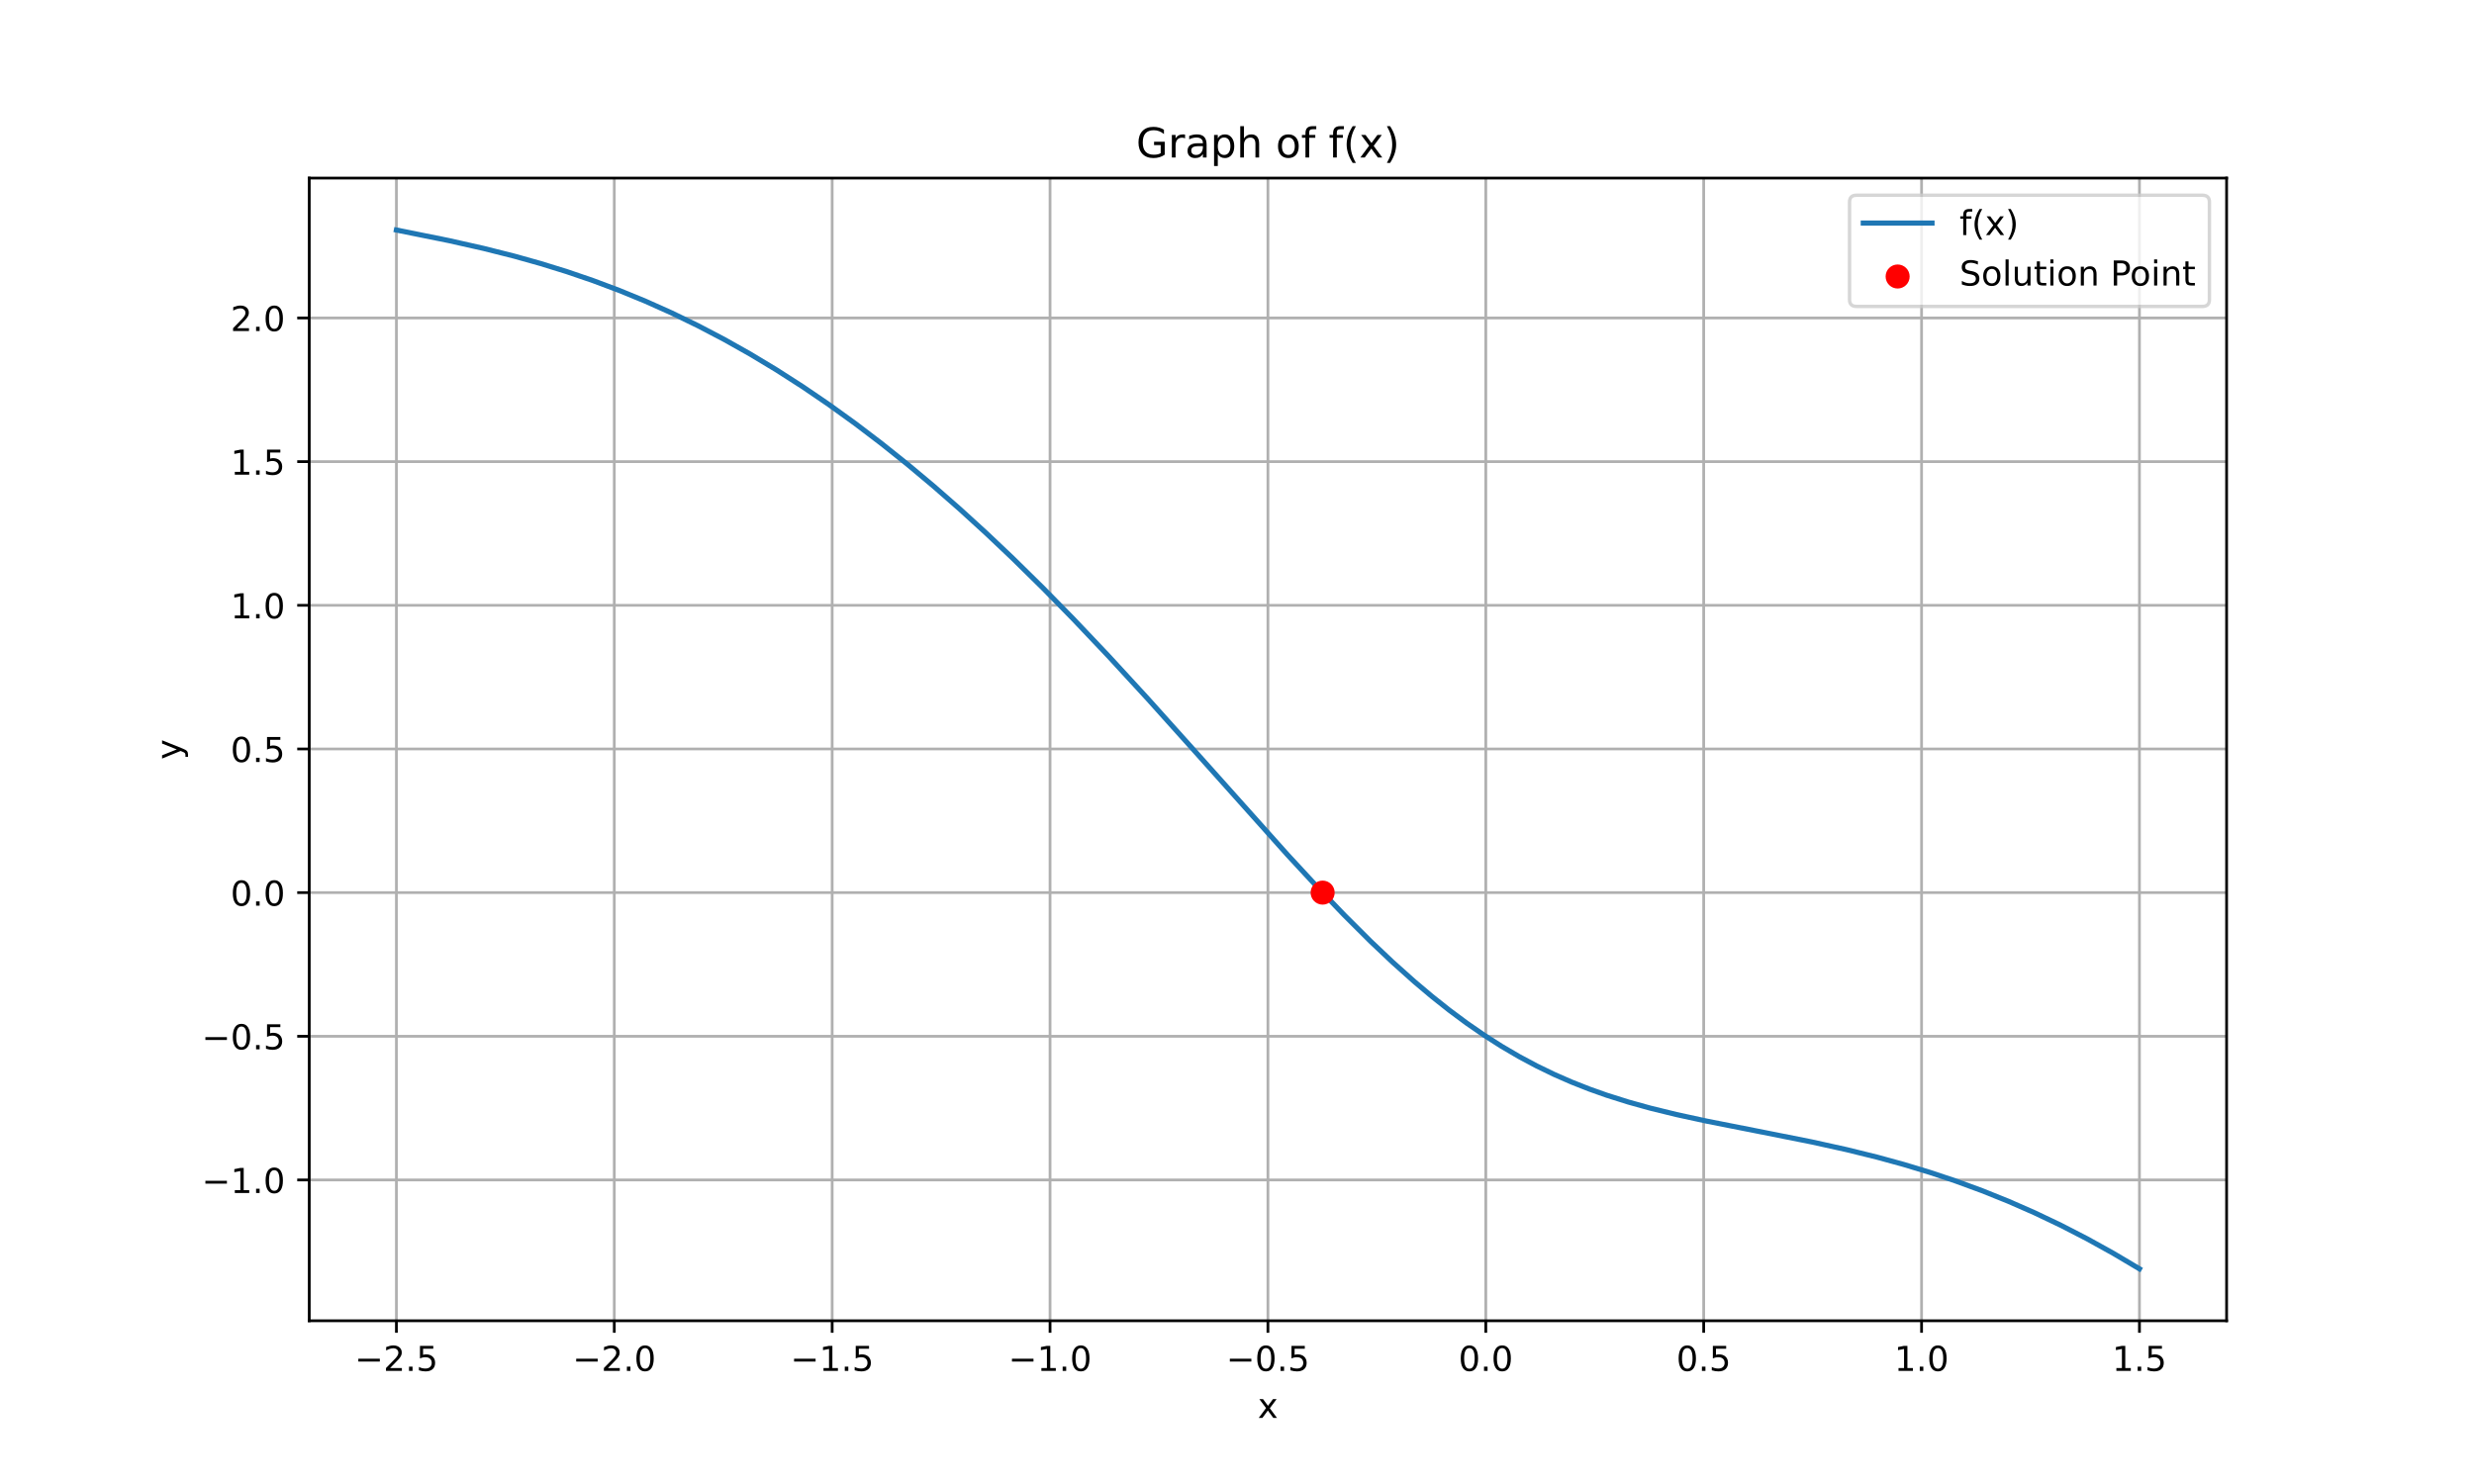
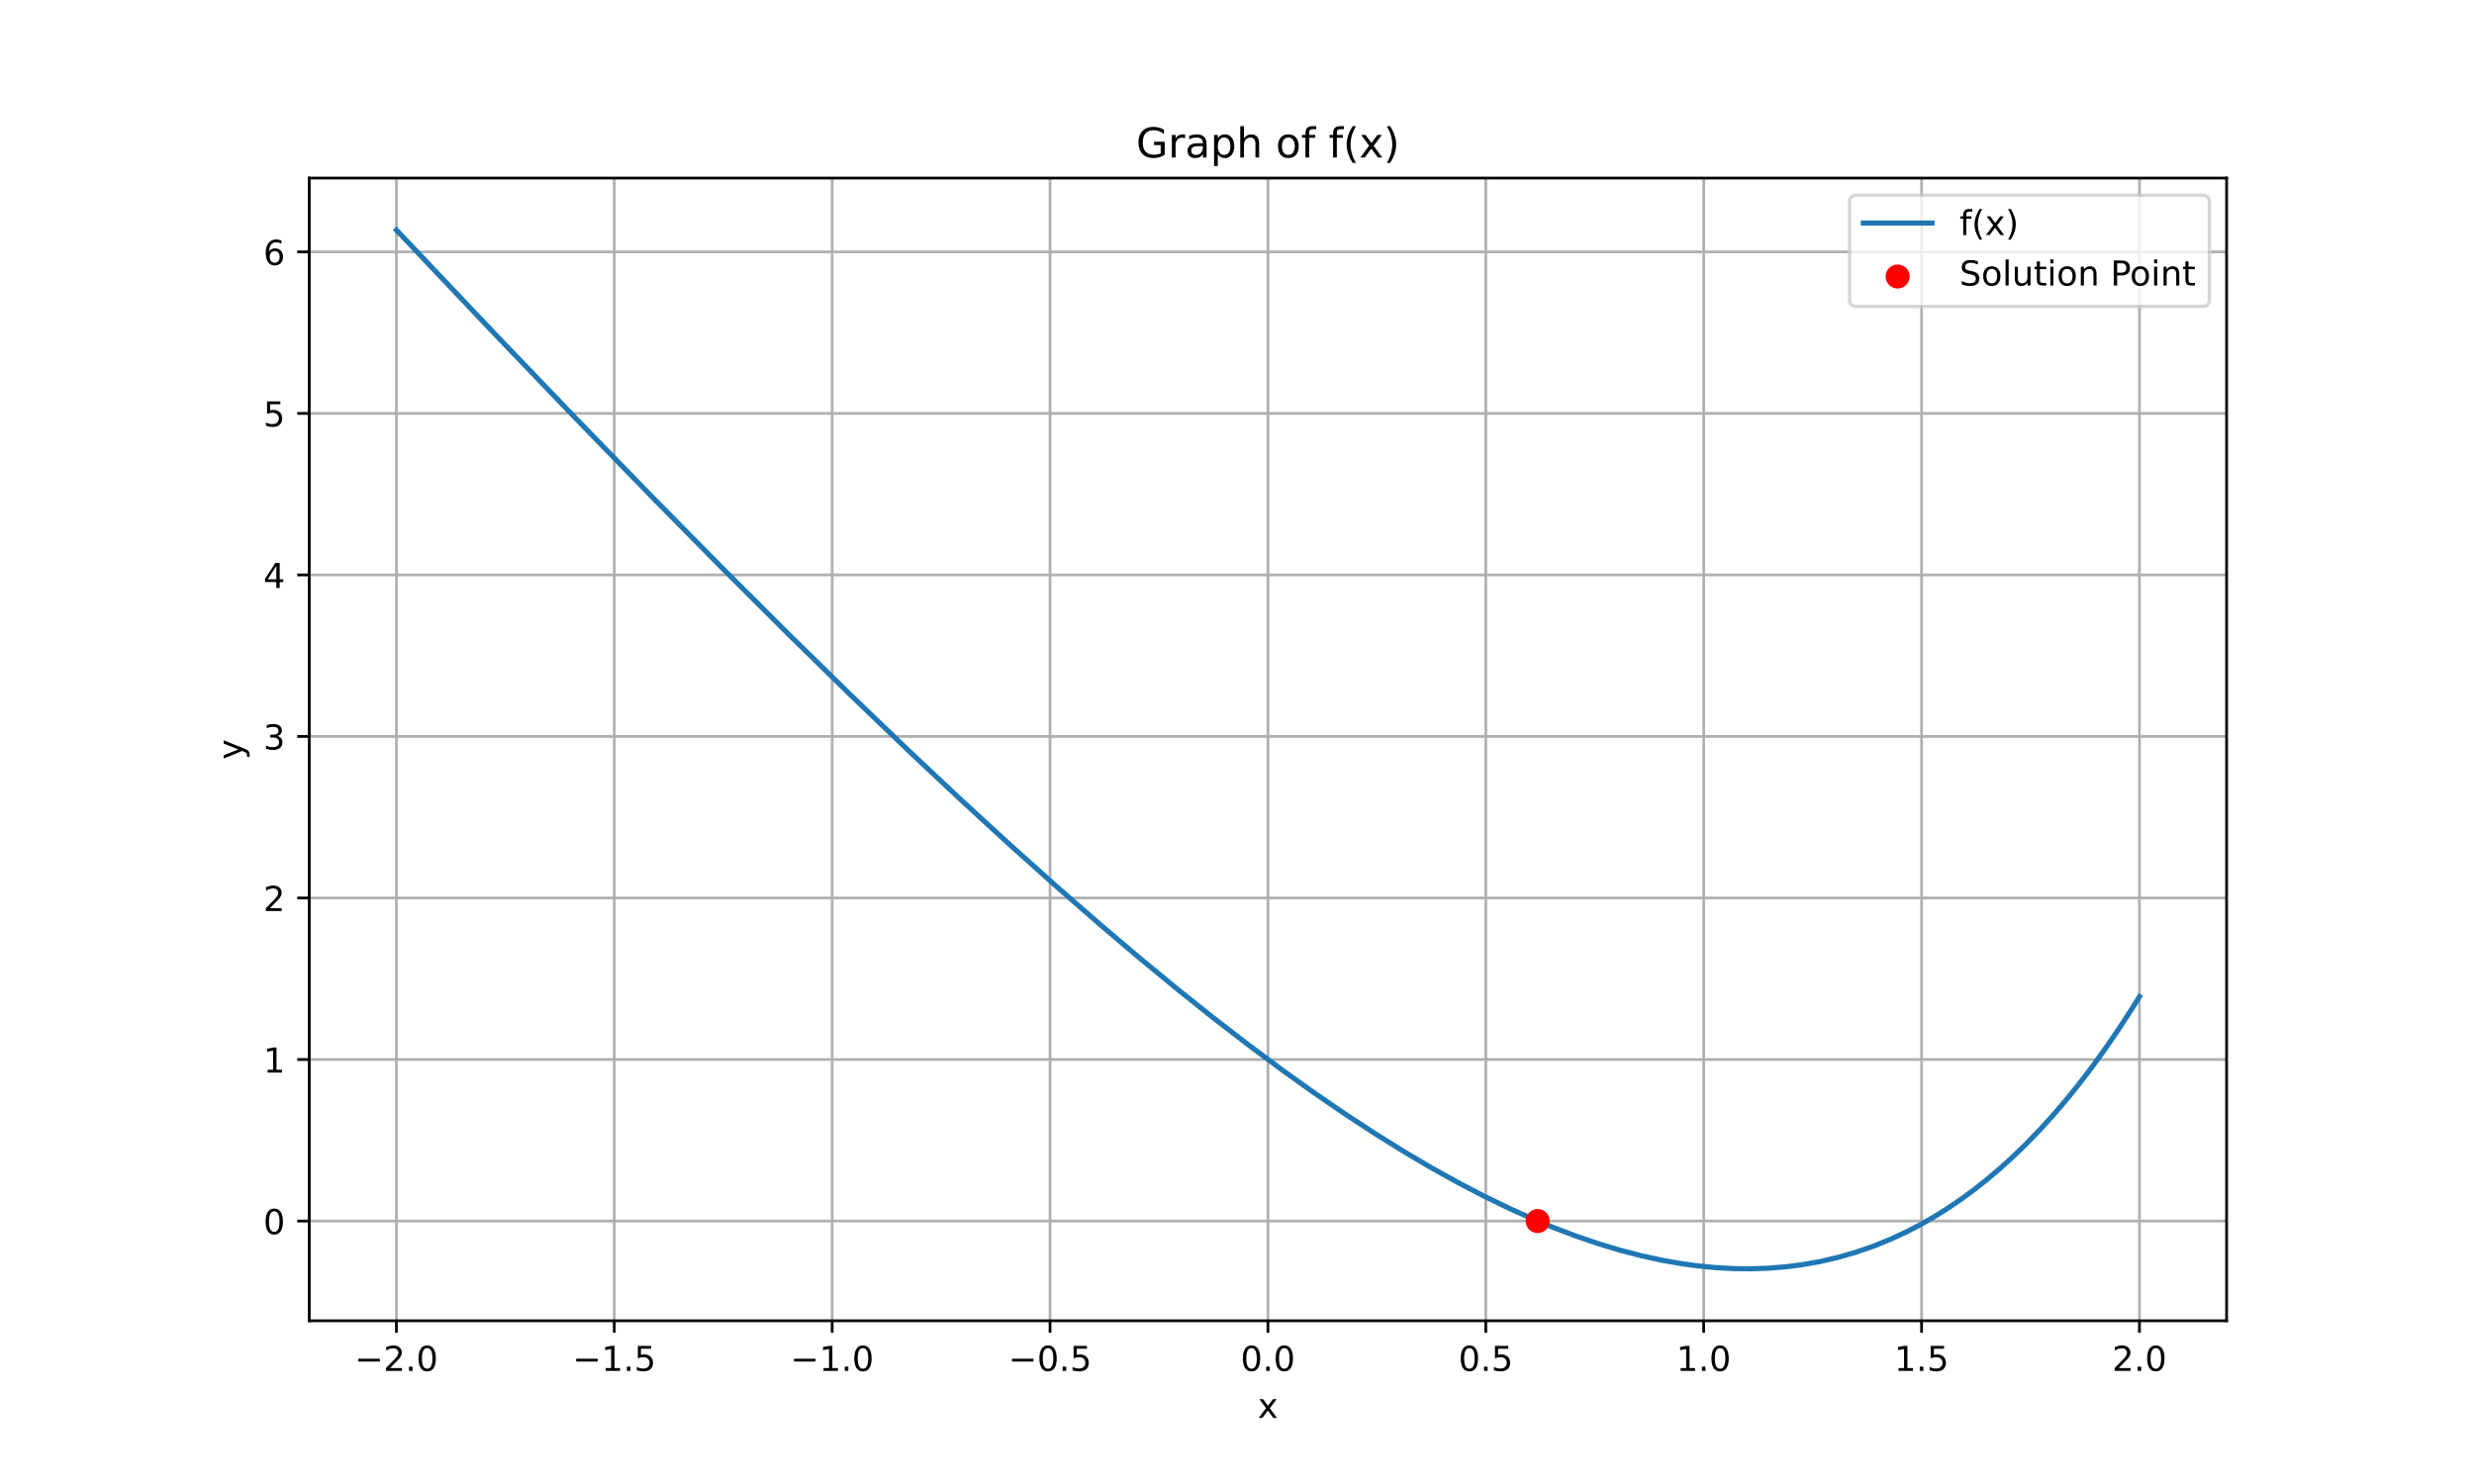
<svg xmlns="http://www.w3.org/2000/svg" xmlns:xlink="http://www.w3.org/1999/xlink" width="720pt" height="432pt" viewBox="0 0 720 432" version="1.1">
  <defs>
    <style type="text/css">*{stroke-linejoin: round; stroke-linecap: butt}</style>
  </defs>
  <g id="figure_1">
    <g id="patch_1">
      <path d="M 0 432  L 720 432  L 720 0  L 0 0  z " style="fill: #ffffff" />
    </g>
    <g id="axes_1">
      <g id="patch_2">
        <path d="M 90 384.48  L 648 384.48  L 648 51.84  L 90 51.84  z " style="fill: #ffffff" />
      </g>
      <g id="matplotlib.axis_1">
        <g id="xtick_1">
          <g id="line2d_1">
-             <path d="M 115.364 384.48  L 115.364 51.84  " clip-path="url(#pcb93ef20a5)" style="fill: none; stroke: #b0b0b0; stroke-width: 0.8; stroke-linecap: square" />
+             <path d="M 115.364 384.48  L 115.364 51.84  " clip-path="url(#p40686bc4e6)" style="fill: none; stroke: #b0b0b0; stroke-width: 0.8; stroke-linecap: square" />
          </g>
          <g id="line2d_2">
            <defs>
-               <path id="me2c9e03c02" d="M 0 0  L 0 3.5  " style="stroke: #000000; stroke-width: 0.8" />
+               <path id="mb50efb27a1" d="M 0 0  L 0 3.5  " style="stroke: #000000; stroke-width: 0.8" />
            </defs>
            <g>
-               <use xlink:href="#me2c9e03c02" x="115.364" y="384.48" style="stroke: #000000; stroke-width: 0.8" />
+               <use xlink:href="#mb50efb27a1" x="115.364" y="384.48" style="stroke: #000000; stroke-width: 0.8" />
            </g>
          </g>
          <g id="text_1">
            <g transform="translate(103.2222 399.0784) scale(0.1 -0.1)">
              <defs>
                <path id="DejaVuSans-2212" d="M 678 2272  L 4684 2272  L 4684 1741  L 678 1741  L 678 2272  z " transform="scale(0.015625)" />
                <path id="DejaVuSans-32" d="M 1228 531  L 3431 531  L 3431 0  L 469 0  L 469 531  Q 828 903 1448 1529  Q 2069 2156 2228 2338  Q 2531 2678 2651 2914  Q 2772 3150 2772 3378  Q 2772 3750 2511 3984  Q 2250 4219 1831 4219  Q 1534 4219 1204 4116  Q 875 4013 500 3803  L 500 4441  Q 881 4594 1212 4672  Q 1544 4750 1819 4750  Q 2544 4750 2975 4387  Q 3406 4025 3406 3419  Q 3406 3131 3298 2873  Q 3191 2616 2906 2266  Q 2828 2175 2409 1742  Q 1991 1309 1228 531  z " transform="scale(0.015625)" />
                <path id="DejaVuSans-2e" d="M 684 794  L 1344 794  L 1344 0  L 684 0  L 684 794  z " transform="scale(0.015625)" />
-                 <path id="DejaVuSans-35" d="M 691 4666  L 3169 4666  L 3169 4134  L 1269 4134  L 1269 2991  Q 1406 3038 1543 3061  Q 1681 3084 1819 3084  Q 2600 3084 3056 2656  Q 3513 2228 3513 1497  Q 3513 744 3044 326  Q 2575 -91 1722 -91  Q 1428 -91 1123 -41  Q 819 9 494 109  L 494 744  Q 775 591 1075 516  Q 1375 441 1709 441  Q 2250 441 2565 725  Q 2881 1009 2881 1497  Q 2881 1984 2565 2268  Q 2250 2553 1709 2553  Q 1456 2553 1204 2497  Q 953 2441 691 2322  L 691 4666  z " transform="scale(0.015625)" />
-               </defs>
-               <use xlink:href="#DejaVuSans-2212" />
-               <use xlink:href="#DejaVuSans-32" x="83.789" />
-               <use xlink:href="#DejaVuSans-2e" x="147.412" />
-               <use xlink:href="#DejaVuSans-35" x="179.199" />
-             </g>
-           </g>
-         </g>
-         <g id="xtick_2">
-           <g id="line2d_3">
-             <path d="M 178.773 384.48  L 178.773 51.84  " clip-path="url(#pcb93ef20a5)" style="fill: none; stroke: #b0b0b0; stroke-width: 0.8; stroke-linecap: square" />
-           </g>
-           <g id="line2d_4">
-             <g>
-               <use xlink:href="#me2c9e03c02" x="178.773" y="384.48" style="stroke: #000000; stroke-width: 0.8" />
-             </g>
-           </g>
-           <g id="text_2">
-             <g transform="translate(166.6313 399.0784) scale(0.1 -0.1)">
-               <defs>
                <path id="DejaVuSans-30" d="M 2034 4250  Q 1547 4250 1301 3770  Q 1056 3291 1056 2328  Q 1056 1369 1301 889  Q 1547 409 2034 409  Q 2525 409 2770 889  Q 3016 1369 3016 2328  Q 3016 3291 2770 3770  Q 2525 4250 2034 4250  z M 2034 4750  Q 2819 4750 3233 4129  Q 3647 3509 3647 2328  Q 3647 1150 3233 529  Q 2819 -91 2034 -91  Q 1250 -91 836 529  Q 422 1150 422 2328  Q 422 3509 836 4129  Q 1250 4750 2034 4750  z " transform="scale(0.015625)" />
              </defs>
              <use xlink:href="#DejaVuSans-2212" />
              <use xlink:href="#DejaVuSans-32" x="83.789" />
              <use xlink:href="#DejaVuSans-2e" x="147.412" />
              <use xlink:href="#DejaVuSans-30" x="179.199" />
            </g>
          </g>
        </g>
-         <g id="xtick_3">
-           <g id="line2d_5">
-             <path d="M 242.182 384.48  L 242.182 51.84  " clip-path="url(#pcb93ef20a5)" style="fill: none; stroke: #b0b0b0; stroke-width: 0.8; stroke-linecap: square" />
-           </g>
-           <g id="line2d_6">
-             <g>
-               <use xlink:href="#me2c9e03c02" x="242.182" y="384.48" style="stroke: #000000; stroke-width: 0.8" />
-             </g>
-           </g>
-           <g id="text_3">
-             <g transform="translate(230.0404 399.0784) scale(0.1 -0.1)">
+         <g id="xtick_2">
+           <g id="line2d_3">
+             <path d="M 178.773 384.48  L 178.773 51.84  " clip-path="url(#p40686bc4e6)" style="fill: none; stroke: #b0b0b0; stroke-width: 0.8; stroke-linecap: square" />
+           </g>
+           <g id="line2d_4">
+             <g>
+               <use xlink:href="#mb50efb27a1" x="178.773" y="384.48" style="stroke: #000000; stroke-width: 0.8" />
+             </g>
+           </g>
+           <g id="text_2">
+             <g transform="translate(166.6313 399.0784) scale(0.1 -0.1)">
              <defs>
                <path id="DejaVuSans-31" d="M 794 531  L 1825 531  L 1825 4091  L 703 3866  L 703 4441  L 1819 4666  L 2450 4666  L 2450 531  L 3481 531  L 3481 0  L 794 0  L 794 531  z " transform="scale(0.015625)" />
+                 <path id="DejaVuSans-35" d="M 691 4666  L 3169 4666  L 3169 4134  L 1269 4134  L 1269 2991  Q 1406 3038 1543 3061  Q 1681 3084 1819 3084  Q 2600 3084 3056 2656  Q 3513 2228 3513 1497  Q 3513 744 3044 326  Q 2575 -91 1722 -91  Q 1428 -91 1123 -41  Q 819 9 494 109  L 494 744  Q 775 591 1075 516  Q 1375 441 1709 441  Q 2250 441 2565 725  Q 2881 1009 2881 1497  Q 2881 1984 2565 2268  Q 2250 2553 1709 2553  Q 1456 2553 1204 2497  Q 953 2441 691 2322  L 691 4666  z " transform="scale(0.015625)" />
              </defs>
              <use xlink:href="#DejaVuSans-2212" />
              <use xlink:href="#DejaVuSans-31" x="83.789" />
              <use xlink:href="#DejaVuSans-2e" x="147.412" />
              <use xlink:href="#DejaVuSans-35" x="179.199" />
            </g>
          </g>
        </g>
-         <g id="xtick_4">
-           <g id="line2d_7">
-             <path d="M 305.591 384.48  L 305.591 51.84  " clip-path="url(#pcb93ef20a5)" style="fill: none; stroke: #b0b0b0; stroke-width: 0.8; stroke-linecap: square" />
-           </g>
-           <g id="line2d_8">
-             <g>
-               <use xlink:href="#me2c9e03c02" x="305.591" y="384.48" style="stroke: #000000; stroke-width: 0.8" />
-             </g>
-           </g>
-           <g id="text_4">
-             <g transform="translate(293.4495 399.0784) scale(0.1 -0.1)">
+         <g id="xtick_3">
+           <g id="line2d_5">
+             <path d="M 242.182 384.48  L 242.182 51.84  " clip-path="url(#p40686bc4e6)" style="fill: none; stroke: #b0b0b0; stroke-width: 0.8; stroke-linecap: square" />
+           </g>
+           <g id="line2d_6">
+             <g>
+               <use xlink:href="#mb50efb27a1" x="242.182" y="384.48" style="stroke: #000000; stroke-width: 0.8" />
+             </g>
+           </g>
+           <g id="text_3">
+             <g transform="translate(230.0404 399.0784) scale(0.1 -0.1)">
              <use xlink:href="#DejaVuSans-2212" />
              <use xlink:href="#DejaVuSans-31" x="83.789" />
              <use xlink:href="#DejaVuSans-2e" x="147.412" />
              <use xlink:href="#DejaVuSans-30" x="179.199" />
            </g>
          </g>
        </g>
-         <g id="xtick_5">
-           <g id="line2d_9">
-             <path d="M 369 384.48  L 369 51.84  " clip-path="url(#pcb93ef20a5)" style="fill: none; stroke: #b0b0b0; stroke-width: 0.8; stroke-linecap: square" />
-           </g>
-           <g id="line2d_10">
-             <g>
-               <use xlink:href="#me2c9e03c02" x="369" y="384.48" style="stroke: #000000; stroke-width: 0.8" />
-             </g>
-           </g>
-           <g id="text_5">
-             <g transform="translate(356.8586 399.0784) scale(0.1 -0.1)">
+         <g id="xtick_4">
+           <g id="line2d_7">
+             <path d="M 305.591 384.48  L 305.591 51.84  " clip-path="url(#p40686bc4e6)" style="fill: none; stroke: #b0b0b0; stroke-width: 0.8; stroke-linecap: square" />
+           </g>
+           <g id="line2d_8">
+             <g>
+               <use xlink:href="#mb50efb27a1" x="305.591" y="384.48" style="stroke: #000000; stroke-width: 0.8" />
+             </g>
+           </g>
+           <g id="text_4">
+             <g transform="translate(293.4495 399.0784) scale(0.1 -0.1)">
              <use xlink:href="#DejaVuSans-2212" />
              <use xlink:href="#DejaVuSans-30" x="83.789" />
              <use xlink:href="#DejaVuSans-2e" x="147.412" />
              <use xlink:href="#DejaVuSans-35" x="179.199" />
            </g>
          </g>
        </g>
+         <g id="xtick_5">
+           <g id="line2d_9">
+             <path d="M 369 384.48  L 369 51.84  " clip-path="url(#p40686bc4e6)" style="fill: none; stroke: #b0b0b0; stroke-width: 0.8; stroke-linecap: square" />
+           </g>
+           <g id="line2d_10">
+             <g>
+               <use xlink:href="#mb50efb27a1" x="369" y="384.48" style="stroke: #000000; stroke-width: 0.8" />
+             </g>
+           </g>
+           <g id="text_5">
+             <g transform="translate(361.0484 399.0784) scale(0.1 -0.1)">
+               <use xlink:href="#DejaVuSans-30" />
+               <use xlink:href="#DejaVuSans-2e" x="63.623" />
+               <use xlink:href="#DejaVuSans-30" x="95.41" />
+             </g>
+           </g>
+         </g>
        <g id="xtick_6">
          <g id="line2d_11">
-             <path d="M 432.409 384.48  L 432.409 51.84  " clip-path="url(#pcb93ef20a5)" style="fill: none; stroke: #b0b0b0; stroke-width: 0.8; stroke-linecap: square" />
+             <path d="M 432.409 384.48  L 432.409 51.84  " clip-path="url(#p40686bc4e6)" style="fill: none; stroke: #b0b0b0; stroke-width: 0.8; stroke-linecap: square" />
          </g>
          <g id="line2d_12">
            <g>
-               <use xlink:href="#me2c9e03c02" x="432.409" y="384.48" style="stroke: #000000; stroke-width: 0.8" />
+               <use xlink:href="#mb50efb27a1" x="432.409" y="384.48" style="stroke: #000000; stroke-width: 0.8" />
            </g>
          </g>
          <g id="text_6">
            <g transform="translate(424.4575 399.0784) scale(0.1 -0.1)">
              <use xlink:href="#DejaVuSans-30" />
              <use xlink:href="#DejaVuSans-2e" x="63.623" />
-               <use xlink:href="#DejaVuSans-30" x="95.41" />
+               <use xlink:href="#DejaVuSans-35" x="95.41" />
            </g>
          </g>
        </g>
        <g id="xtick_7">
          <g id="line2d_13">
-             <path d="M 495.818 384.48  L 495.818 51.84  " clip-path="url(#pcb93ef20a5)" style="fill: none; stroke: #b0b0b0; stroke-width: 0.8; stroke-linecap: square" />
+             <path d="M 495.818 384.48  L 495.818 51.84  " clip-path="url(#p40686bc4e6)" style="fill: none; stroke: #b0b0b0; stroke-width: 0.8; stroke-linecap: square" />
          </g>
          <g id="line2d_14">
            <g>
-               <use xlink:href="#me2c9e03c02" x="495.818" y="384.48" style="stroke: #000000; stroke-width: 0.8" />
+               <use xlink:href="#mb50efb27a1" x="495.818" y="384.48" style="stroke: #000000; stroke-width: 0.8" />
            </g>
          </g>
          <g id="text_7">
            <g transform="translate(487.8666 399.0784) scale(0.1 -0.1)">
-               <use xlink:href="#DejaVuSans-30" />
+               <use xlink:href="#DejaVuSans-31" />
              <use xlink:href="#DejaVuSans-2e" x="63.623" />
-               <use xlink:href="#DejaVuSans-35" x="95.41" />
+               <use xlink:href="#DejaVuSans-30" x="95.41" />
            </g>
          </g>
        </g>
        <g id="xtick_8">
          <g id="line2d_15">
-             <path d="M 559.227 384.48  L 559.227 51.84  " clip-path="url(#pcb93ef20a5)" style="fill: none; stroke: #b0b0b0; stroke-width: 0.8; stroke-linecap: square" />
+             <path d="M 559.227 384.48  L 559.227 51.84  " clip-path="url(#p40686bc4e6)" style="fill: none; stroke: #b0b0b0; stroke-width: 0.8; stroke-linecap: square" />
          </g>
          <g id="line2d_16">
            <g>
-               <use xlink:href="#me2c9e03c02" x="559.227" y="384.48" style="stroke: #000000; stroke-width: 0.8" />
+               <use xlink:href="#mb50efb27a1" x="559.227" y="384.48" style="stroke: #000000; stroke-width: 0.8" />
            </g>
          </g>
          <g id="text_8">
            <g transform="translate(551.2757 399.0784) scale(0.1 -0.1)">
              <use xlink:href="#DejaVuSans-31" />
              <use xlink:href="#DejaVuSans-2e" x="63.623" />
-               <use xlink:href="#DejaVuSans-30" x="95.41" />
+               <use xlink:href="#DejaVuSans-35" x="95.41" />
            </g>
          </g>
        </g>
        <g id="xtick_9">
          <g id="line2d_17">
-             <path d="M 622.636 384.48  L 622.636 51.84  " clip-path="url(#pcb93ef20a5)" style="fill: none; stroke: #b0b0b0; stroke-width: 0.8; stroke-linecap: square" />
+             <path d="M 622.636 384.48  L 622.636 51.84  " clip-path="url(#p40686bc4e6)" style="fill: none; stroke: #b0b0b0; stroke-width: 0.8; stroke-linecap: square" />
          </g>
          <g id="line2d_18">
            <g>
-               <use xlink:href="#me2c9e03c02" x="622.636" y="384.48" style="stroke: #000000; stroke-width: 0.8" />
+               <use xlink:href="#mb50efb27a1" x="622.636" y="384.48" style="stroke: #000000; stroke-width: 0.8" />
            </g>
          </g>
          <g id="text_9">
            <g transform="translate(614.6848 399.0784) scale(0.1 -0.1)">
-               <use xlink:href="#DejaVuSans-31" />
+               <use xlink:href="#DejaVuSans-32" />
              <use xlink:href="#DejaVuSans-2e" x="63.623" />
-               <use xlink:href="#DejaVuSans-35" x="95.41" />
+               <use xlink:href="#DejaVuSans-30" x="95.41" />
            </g>
          </g>
        </g>
        <g id="text_10">
          <g transform="translate(366.0406 412.7566) scale(0.1 -0.1)">
            <defs>
              <path id="DejaVuSans-78" d="M 3513 3500  L 2247 1797  L 3578 0  L 2900 0  L 1881 1375  L 863 0  L 184 0  L 1544 1831  L 300 3500  L 978 3500  L 1906 2253  L 2834 3500  L 3513 3500  z " transform="scale(0.015625)" />
            </defs>
            <use xlink:href="#DejaVuSans-78" />
          </g>
        </g>
      </g>
      <g id="matplotlib.axis_2">
        <g id="ytick_1">
          <g id="line2d_19">
-             <path d="M 90 343.485  L 648 343.485  " clip-path="url(#pcb93ef20a5)" style="fill: none; stroke: #b0b0b0; stroke-width: 0.8; stroke-linecap: square" />
+             <path d="M 90 355.45  L 648 355.45  " clip-path="url(#p40686bc4e6)" style="fill: none; stroke: #b0b0b0; stroke-width: 0.8; stroke-linecap: square" />
          </g>
          <g id="line2d_20">
            <defs>
-               <path id="m57af1d55c5" d="M 0 0  L -3.5 0  " style="stroke: #000000; stroke-width: 0.8" />
+               <path id="m9e2d41910b" d="M 0 0  L -3.5 0  " style="stroke: #000000; stroke-width: 0.8" />
            </defs>
            <g>
-               <use xlink:href="#m57af1d55c5" x="90" y="343.485" style="stroke: #000000; stroke-width: 0.8" />
+               <use xlink:href="#m9e2d41910b" x="90" y="355.45" style="stroke: #000000; stroke-width: 0.8" />
            </g>
          </g>
          <g id="text_11">
-             <g transform="translate(58.71719 347.2845) scale(0.1 -0.1)">
-               <use xlink:href="#DejaVuSans-2212" />
-               <use xlink:href="#DejaVuSans-31" x="83.789" />
-               <use xlink:href="#DejaVuSans-2e" x="147.412" />
-               <use xlink:href="#DejaVuSans-30" x="179.199" />
+             <g transform="translate(76.6375 359.2487) scale(0.1 -0.1)">
+               <use xlink:href="#DejaVuSans-30" />
            </g>
          </g>
        </g>
        <g id="ytick_2">
          <g id="line2d_21">
-             <path d="M 90 301.665  L 648 301.665  " clip-path="url(#pcb93ef20a5)" style="fill: none; stroke: #b0b0b0; stroke-width: 0.8; stroke-linecap: square" />
+             <path d="M 90 308.429  L 648 308.429  " clip-path="url(#p40686bc4e6)" style="fill: none; stroke: #b0b0b0; stroke-width: 0.8; stroke-linecap: square" />
          </g>
          <g id="line2d_22">
            <g>
-               <use xlink:href="#m57af1d55c5" x="90" y="301.665" style="stroke: #000000; stroke-width: 0.8" />
+               <use xlink:href="#m9e2d41910b" x="90" y="308.429" style="stroke: #000000; stroke-width: 0.8" />
            </g>
          </g>
          <g id="text_12">
-             <g transform="translate(58.71719 305.4645) scale(0.1 -0.1)">
-               <use xlink:href="#DejaVuSans-2212" />
-               <use xlink:href="#DejaVuSans-30" x="83.789" />
-               <use xlink:href="#DejaVuSans-2e" x="147.412" />
-               <use xlink:href="#DejaVuSans-35" x="179.199" />
+             <g transform="translate(76.6375 312.2277) scale(0.1 -0.1)">
+               <use xlink:href="#DejaVuSans-31" />
            </g>
          </g>
        </g>
        <g id="ytick_3">
          <g id="line2d_23">
-             <path d="M 90 259.845  L 648 259.845  " clip-path="url(#pcb93ef20a5)" style="fill: none; stroke: #b0b0b0; stroke-width: 0.8; stroke-linecap: square" />
+             <path d="M 90 261.408  L 648 261.408  " clip-path="url(#p40686bc4e6)" style="fill: none; stroke: #b0b0b0; stroke-width: 0.8; stroke-linecap: square" />
          </g>
          <g id="line2d_24">
            <g>
-               <use xlink:href="#m57af1d55c5" x="90" y="259.845" style="stroke: #000000; stroke-width: 0.8" />
+               <use xlink:href="#m9e2d41910b" x="90" y="261.408" style="stroke: #000000; stroke-width: 0.8" />
            </g>
          </g>
          <g id="text_13">
-             <g transform="translate(67.09687 263.6445) scale(0.1 -0.1)">
-               <use xlink:href="#DejaVuSans-30" />
-               <use xlink:href="#DejaVuSans-2e" x="63.623" />
-               <use xlink:href="#DejaVuSans-30" x="95.41" />
+             <g transform="translate(76.6375 265.2068) scale(0.1 -0.1)">
+               <use xlink:href="#DejaVuSans-32" />
            </g>
          </g>
        </g>
        <g id="ytick_4">
          <g id="line2d_25">
-             <path d="M 90 218.025  L 648 218.025  " clip-path="url(#pcb93ef20a5)" style="fill: none; stroke: #b0b0b0; stroke-width: 0.8; stroke-linecap: square" />
+             <path d="M 90 214.387  L 648 214.387  " clip-path="url(#p40686bc4e6)" style="fill: none; stroke: #b0b0b0; stroke-width: 0.8; stroke-linecap: square" />
          </g>
          <g id="line2d_26">
            <g>
-               <use xlink:href="#m57af1d55c5" x="90" y="218.025" style="stroke: #000000; stroke-width: 0.8" />
+               <use xlink:href="#m9e2d41910b" x="90" y="214.387" style="stroke: #000000; stroke-width: 0.8" />
            </g>
          </g>
          <g id="text_14">
-             <g transform="translate(67.09687 221.8245) scale(0.1 -0.1)">
-               <use xlink:href="#DejaVuSans-30" />
-               <use xlink:href="#DejaVuSans-2e" x="63.623" />
-               <use xlink:href="#DejaVuSans-35" x="95.41" />
+             <g transform="translate(76.6375 218.1858) scale(0.1 -0.1)">
+               <defs>
+                 <path id="DejaVuSans-33" d="M 2597 2516  Q 3050 2419 3304 2112  Q 3559 1806 3559 1356  Q 3559 666 3084 287  Q 2609 -91 1734 -91  Q 1441 -91 1130 -33  Q 819 25 488 141  L 488 750  Q 750 597 1062 519  Q 1375 441 1716 441  Q 2309 441 2620 675  Q 2931 909 2931 1356  Q 2931 1769 2642 2001  Q 2353 2234 1838 2234  L 1294 2234  L 1294 2753  L 1863 2753  Q 2328 2753 2575 2939  Q 2822 3125 2822 3475  Q 2822 3834 2567 4026  Q 2313 4219 1838 4219  Q 1578 4219 1281 4162  Q 984 4106 628 3988  L 628 4550  Q 988 4650 1302 4700  Q 1616 4750 1894 4750  Q 2613 4750 3031 4423  Q 3450 4097 3450 3541  Q 3450 3153 3228 2886  Q 3006 2619 2597 2516  z " transform="scale(0.015625)" />
+               </defs>
+               <use xlink:href="#DejaVuSans-33" />
            </g>
          </g>
        </g>
        <g id="ytick_5">
          <g id="line2d_27">
-             <path d="M 90 176.205  L 648 176.205  " clip-path="url(#pcb93ef20a5)" style="fill: none; stroke: #b0b0b0; stroke-width: 0.8; stroke-linecap: square" />
+             <path d="M 90 167.366  L 648 167.366  " clip-path="url(#p40686bc4e6)" style="fill: none; stroke: #b0b0b0; stroke-width: 0.8; stroke-linecap: square" />
          </g>
          <g id="line2d_28">
            <g>
-               <use xlink:href="#m57af1d55c5" x="90" y="176.205" style="stroke: #000000; stroke-width: 0.8" />
+               <use xlink:href="#m9e2d41910b" x="90" y="167.366" style="stroke: #000000; stroke-width: 0.8" />
            </g>
          </g>
          <g id="text_15">
-             <g transform="translate(67.09687 180.0045) scale(0.1 -0.1)">
-               <use xlink:href="#DejaVuSans-31" />
-               <use xlink:href="#DejaVuSans-2e" x="63.623" />
-               <use xlink:href="#DejaVuSans-30" x="95.41" />
+             <g transform="translate(76.6375 171.1648) scale(0.1 -0.1)">
+               <defs>
+                 <path id="DejaVuSans-34" d="M 2419 4116  L 825 1625  L 2419 1625  L 2419 4116  z M 2253 4666  L 3047 4666  L 3047 1625  L 3713 1625  L 3713 1100  L 3047 1100  L 3047 0  L 2419 0  L 2419 1100  L 313 1100  L 313 1709  L 2253 4666  z " transform="scale(0.015625)" />
+               </defs>
+               <use xlink:href="#DejaVuSans-34" />
            </g>
          </g>
        </g>
        <g id="ytick_6">
          <g id="line2d_29">
-             <path d="M 90 134.385  L 648 134.385  " clip-path="url(#pcb93ef20a5)" style="fill: none; stroke: #b0b0b0; stroke-width: 0.8; stroke-linecap: square" />
+             <path d="M 90 120.345  L 648 120.345  " clip-path="url(#p40686bc4e6)" style="fill: none; stroke: #b0b0b0; stroke-width: 0.8; stroke-linecap: square" />
          </g>
          <g id="line2d_30">
            <g>
-               <use xlink:href="#m57af1d55c5" x="90" y="134.385" style="stroke: #000000; stroke-width: 0.8" />
+               <use xlink:href="#m9e2d41910b" x="90" y="120.345" style="stroke: #000000; stroke-width: 0.8" />
            </g>
          </g>
          <g id="text_16">
-             <g transform="translate(67.09687 138.1845) scale(0.1 -0.1)">
-               <use xlink:href="#DejaVuSans-31" />
-               <use xlink:href="#DejaVuSans-2e" x="63.623" />
-               <use xlink:href="#DejaVuSans-35" x="95.41" />
+             <g transform="translate(76.6375 124.1438) scale(0.1 -0.1)">
+               <use xlink:href="#DejaVuSans-35" />
            </g>
          </g>
        </g>
        <g id="ytick_7">
          <g id="line2d_31">
-             <path d="M 90 92.565  L 648 92.565  " clip-path="url(#pcb93ef20a5)" style="fill: none; stroke: #b0b0b0; stroke-width: 0.8; stroke-linecap: square" />
+             <path d="M 90 73.324  L 648 73.324  " clip-path="url(#p40686bc4e6)" style="fill: none; stroke: #b0b0b0; stroke-width: 0.8; stroke-linecap: square" />
          </g>
          <g id="line2d_32">
            <g>
-               <use xlink:href="#m57af1d55c5" x="90" y="92.565" style="stroke: #000000; stroke-width: 0.8" />
+               <use xlink:href="#m9e2d41910b" x="90" y="73.324" style="stroke: #000000; stroke-width: 0.8" />
            </g>
          </g>
          <g id="text_17">
-             <g transform="translate(67.09687 96.36455) scale(0.1 -0.1)">
-               <use xlink:href="#DejaVuSans-32" />
-               <use xlink:href="#DejaVuSans-2e" x="63.623" />
-               <use xlink:href="#DejaVuSans-30" x="95.41" />
+             <g transform="translate(76.6375 77.12282) scale(0.1 -0.1)">
+               <defs>
+                 <path id="DejaVuSans-36" d="M 2113 2584  Q 1688 2584 1439 2293  Q 1191 2003 1191 1497  Q 1191 994 1439 701  Q 1688 409 2113 409  Q 2538 409 2786 701  Q 3034 994 3034 1497  Q 3034 2003 2786 2293  Q 2538 2584 2113 2584  z M 3366 4563  L 3366 3988  Q 3128 4100 2886 4159  Q 2644 4219 2406 4219  Q 1781 4219 1451 3797  Q 1122 3375 1075 2522  Q 1259 2794 1537 2939  Q 1816 3084 2150 3084  Q 2853 3084 3261 2657  Q 3669 2231 3669 1497  Q 3669 778 3244 343  Q 2819 -91 2113 -91  Q 1303 -91 875 529  Q 447 1150 447 2328  Q 447 3434 972 4092  Q 1497 4750 2381 4750  Q 2619 4750 2861 4703  Q 3103 4656 3366 4563  z " transform="scale(0.015625)" />
+               </defs>
+               <use xlink:href="#DejaVuSans-36" />
            </g>
          </g>
        </g>
        <g id="text_18">
-           <g transform="translate(52.6375 221.1194) rotate(-90) scale(0.1 -0.1)">
+           <g transform="translate(70.55781 221.1194) rotate(-90) scale(0.1 -0.1)">
            <defs>
              <path id="DejaVuSans-79" d="M 2059 -325  Q 1816 -950 1584 -1140  Q 1353 -1331 966 -1331  L 506 -1331  L 506 -850  L 844 -850  Q 1081 -850 1212 -737  Q 1344 -625 1503 -206  L 1606 56  L 191 3500  L 800 3500  L 1894 763  L 2988 3500  L 3597 3500  L 2059 -325  z " transform="scale(0.015625)" />
            </defs>
            <use xlink:href="#DejaVuSans-79" />
          </g>
        </g>
      </g>
      <g id="line2d_33">
-         <path d="M 115.364 66.96  L 130.62 70.035  L 140.791 72.326  L 149.69 74.57  L 157.319 76.71  L 164.947 79.073  L 172.575 81.679  L 180.203 84.543  L 187.831 87.677  L 195.459 91.092  L 203.087 94.794  L 210.716 98.789  L 218.344 103.082  L 225.972 107.676  L 233.6 112.571  L 241.228 117.769  L 248.856 123.269  L 256.485 129.069  L 264.113 135.166  L 271.741 141.556  L 279.369 148.233  L 286.997 155.19  L 294.625 162.415  L 303.525 171.168  L 312.424 180.245  L 322.595 190.972  L 334.038 203.417  L 348.023 219.001  L 374.721 248.856  L 383.621 258.467  L 391.249 266.419  L 398.877 274.024  L 405.234 280.043  L 411.591 285.73  L 416.676 290.018  L 421.761 294.057  L 426.847 297.836  L 431.932 301.35  L 437.018 304.595  L 442.103 307.572  L 447.189 310.29  L 452.274 312.756  L 457.36 314.984  L 462.445 316.992  L 467.53 318.799  L 473.887 320.806  L 480.244 322.574  L 487.872 324.445  L 496.772 326.379  L 510.757 329.139  L 527.284 332.428  L 537.455 334.676  L 546.355 336.872  L 553.983 338.964  L 561.611 341.274  L 569.239 343.823  L 576.867 346.627  L 584.496 349.698  L 592.124 353.048  L 599.752 356.683  L 607.38 360.611  L 615.008 364.836  L 622.636 369.36  L 622.636 369.36  " clip-path="url(#pcb93ef20a5)" style="fill: none; stroke: #1f77b4; stroke-width: 1.5; stroke-linecap: square" />
+         <path d="M 115.364 66.96  L 143.334 96.501  L 167.489 121.706  L 190.374 145.262  L 210.716 165.889  L 229.786 184.911  L 247.585 202.346  L 264.113 218.217  L 279.369 232.558  L 293.354 245.41  L 307.339 257.947  L 320.053 269.04  L 331.495 278.749  L 342.937 288.173  L 353.108 296.29  L 363.279 304.139  L 373.45 311.699  L 382.349 318.058  L 391.249 324.159  L 400.148 329.985  L 409.048 335.514  L 416.676 340.001  L 424.304 344.241  L 431.932 348.217  L 439.56 351.914  L 445.917 354.769  L 452.274 357.406  L 458.631 359.817  L 464.988 361.987  L 471.344 363.906  L 477.701 365.56  L 484.058 366.935  L 489.144 367.825  L 494.229 368.52  L 499.314 369.012  L 504.4 369.293  L 509.485 369.354  L 514.571 369.186  L 519.656 368.78  L 524.742 368.125  L 529.827 367.213  L 534.913 366.031  L 539.998 364.57  L 545.083 362.818  L 550.169 360.762  L 555.254 358.391  L 559.068 356.398  L 562.882 354.214  L 566.697 351.834  L 570.511 349.252  L 574.325 346.462  L 578.139 343.457  L 581.953 340.231  L 585.767 336.776  L 589.581 333.087  L 593.395 329.155  L 597.209 324.974  L 601.023 320.536  L 604.837 315.833  L 608.651 310.856  L 612.465 305.598  L 616.28 300.05  L 620.094 294.203  L 622.636 290.135  L 622.636 290.135  " clip-path="url(#p40686bc4e6)" style="fill: none; stroke: #1f77b4; stroke-width: 1.5; stroke-linecap: square" />
      </g>
      <g id="patch_3">
        <path d="M 90 384.48  L 90 51.84  " style="fill: none; stroke: #000000; stroke-width: 0.8; stroke-linejoin: miter; stroke-linecap: square" />
      </g>
      <g id="patch_4">
        <path d="M 648 384.48  L 648 51.84  " style="fill: none; stroke: #000000; stroke-width: 0.8; stroke-linejoin: miter; stroke-linecap: square" />
      </g>
      <g id="patch_5">
        <path d="M 90 384.48  L 648 384.48  " style="fill: none; stroke: #000000; stroke-width: 0.8; stroke-linejoin: miter; stroke-linecap: square" />
      </g>
      <g id="patch_6">
        <path d="M 90 51.84  L 648 51.84  " style="fill: none; stroke: #000000; stroke-width: 0.8; stroke-linejoin: miter; stroke-linecap: square" />
      </g>
      <g id="text_19">
        <g transform="translate(330.6534 45.84) scale(0.12 -0.12)">
          <defs>
            <path id="DejaVuSans-47" d="M 3809 666  L 3809 1919  L 2778 1919  L 2778 2438  L 4434 2438  L 4434 434  Q 4069 175 3628 42  Q 3188 -91 2688 -91  Q 1594 -91 976 548  Q 359 1188 359 2328  Q 359 3472 976 4111  Q 1594 4750 2688 4750  Q 3144 4750 3555 4637  Q 3966 4525 4313 4306  L 4313 3634  Q 3963 3931 3569 4081  Q 3175 4231 2741 4231  Q 1884 4231 1454 3753  Q 1025 3275 1025 2328  Q 1025 1384 1454 906  Q 1884 428 2741 428  Q 3075 428 3337 486  Q 3600 544 3809 666  z " transform="scale(0.015625)" />
            <path id="DejaVuSans-72" d="M 2631 2963  Q 2534 3019 2420 3045  Q 2306 3072 2169 3072  Q 1681 3072 1420 2755  Q 1159 2438 1159 1844  L 1159 0  L 581 0  L 581 3500  L 1159 3500  L 1159 2956  Q 1341 3275 1631 3429  Q 1922 3584 2338 3584  Q 2397 3584 2469 3576  Q 2541 3569 2628 3553  L 2631 2963  z " transform="scale(0.015625)" />
            <path id="DejaVuSans-61" d="M 2194 1759  Q 1497 1759 1228 1600  Q 959 1441 959 1056  Q 959 750 1161 570  Q 1363 391 1709 391  Q 2188 391 2477 730  Q 2766 1069 2766 1631  L 2766 1759  L 2194 1759  z M 3341 1997  L 3341 0  L 2766 0  L 2766 531  Q 2569 213 2275 61  Q 1981 -91 1556 -91  Q 1019 -91 701 211  Q 384 513 384 1019  Q 384 1609 779 1909  Q 1175 2209 1959 2209  L 2766 2209  L 2766 2266  Q 2766 2663 2505 2880  Q 2244 3097 1772 3097  Q 1472 3097 1187 3025  Q 903 2953 641 2809  L 641 3341  Q 956 3463 1253 3523  Q 1550 3584 1831 3584  Q 2591 3584 2966 3190  Q 3341 2797 3341 1997  z " transform="scale(0.015625)" />
            <path id="DejaVuSans-70" d="M 1159 525  L 1159 -1331  L 581 -1331  L 581 3500  L 1159 3500  L 1159 2969  Q 1341 3281 1617 3432  Q 1894 3584 2278 3584  Q 2916 3584 3314 3078  Q 3713 2572 3713 1747  Q 3713 922 3314 415  Q 2916 -91 2278 -91  Q 1894 -91 1617 61  Q 1341 213 1159 525  z M 3116 1747  Q 3116 2381 2855 2742  Q 2594 3103 2138 3103  Q 1681 3103 1420 2742  Q 1159 2381 1159 1747  Q 1159 1113 1420 752  Q 1681 391 2138 391  Q 2594 391 2855 752  Q 3116 1113 3116 1747  z " transform="scale(0.015625)" />
            <path id="DejaVuSans-68" d="M 3513 2113  L 3513 0  L 2938 0  L 2938 2094  Q 2938 2591 2744 2837  Q 2550 3084 2163 3084  Q 1697 3084 1428 2787  Q 1159 2491 1159 1978  L 1159 0  L 581 0  L 581 4863  L 1159 4863  L 1159 2956  Q 1366 3272 1645 3428  Q 1925 3584 2291 3584  Q 2894 3584 3203 3211  Q 3513 2838 3513 2113  z " transform="scale(0.015625)" />
            <path id="DejaVuSans-20" transform="scale(0.015625)" />
            <path id="DejaVuSans-6f" d="M 1959 3097  Q 1497 3097 1228 2736  Q 959 2375 959 1747  Q 959 1119 1226 758  Q 1494 397 1959 397  Q 2419 397 2687 759  Q 2956 1122 2956 1747  Q 2956 2369 2687 2733  Q 2419 3097 1959 3097  z M 1959 3584  Q 2709 3584 3137 3096  Q 3566 2609 3566 1747  Q 3566 888 3137 398  Q 2709 -91 1959 -91  Q 1206 -91 779 398  Q 353 888 353 1747  Q 353 2609 779 3096  Q 1206 3584 1959 3584  z " transform="scale(0.015625)" />
            <path id="DejaVuSans-66" d="M 2375 4863  L 2375 4384  L 1825 4384  Q 1516 4384 1395 4259  Q 1275 4134 1275 3809  L 1275 3500  L 2222 3500  L 2222 3053  L 1275 3053  L 1275 0  L 697 0  L 697 3053  L 147 3053  L 147 3500  L 697 3500  L 697 3744  Q 697 4328 969 4595  Q 1241 4863 1831 4863  L 2375 4863  z " transform="scale(0.015625)" />
            <path id="DejaVuSans-28" d="M 1984 4856  Q 1566 4138 1362 3434  Q 1159 2731 1159 2009  Q 1159 1288 1364 580  Q 1569 -128 1984 -844  L 1484 -844  Q 1016 -109 783 600  Q 550 1309 550 2009  Q 550 2706 781 3412  Q 1013 4119 1484 4856  L 1984 4856  z " transform="scale(0.015625)" />
            <path id="DejaVuSans-29" d="M 513 4856  L 1013 4856  Q 1481 4119 1714 3412  Q 1947 2706 1947 2009  Q 1947 1309 1714 600  Q 1481 -109 1013 -844  L 513 -844  Q 928 -128 1133 580  Q 1338 1288 1338 2009  Q 1338 2731 1133 3434  Q 928 4138 513 4856  z " transform="scale(0.015625)" />
          </defs>
          <use xlink:href="#DejaVuSans-47" />
          <use xlink:href="#DejaVuSans-72" x="77.49" />
          <use xlink:href="#DejaVuSans-61" x="118.604" />
          <use xlink:href="#DejaVuSans-70" x="179.883" />
          <use xlink:href="#DejaVuSans-68" x="243.359" />
          <use xlink:href="#DejaVuSans-20" x="306.738" />
          <use xlink:href="#DejaVuSans-6f" x="338.525" />
          <use xlink:href="#DejaVuSans-66" x="399.707" />
          <use xlink:href="#DejaVuSans-20" x="434.912" />
          <use xlink:href="#DejaVuSans-66" x="466.699" />
          <use xlink:href="#DejaVuSans-28" x="501.904" />
          <use xlink:href="#DejaVuSans-78" x="540.918" />
          <use xlink:href="#DejaVuSans-29" x="600.098" />
        </g>
      </g>
      <g id="PathCollection_1">
        <defs>
-           <path id="mf982125138" d="M 0 3  C 0.796 3 1.559 2.684 2.121 2.121  C 2.684 1.559 3 0.796 3 0  C 3 -0.796 2.684 -1.559 2.121 -2.121  C 1.559 -2.684 0.796 -3 0 -3  C -0.796 -3 -1.559 -2.684 -2.121 -2.121  C -2.684 -1.559 -3 -0.796 -3 0  C -3 0.796 -2.684 1.559 -2.121 2.121  C -1.559 2.684 -0.796 3 0 3  z " style="stroke: #ff0000" />
+           <path id="m6add0a95d6" d="M 0 3  C 0.796 3 1.559 2.684 2.121 2.121  C 2.684 1.559 3 0.796 3 0  C 3 -0.796 2.684 -1.559 2.121 -2.121  C 1.559 -2.684 0.796 -3 0 -3  C -0.796 -3 -1.559 -2.684 -2.121 -2.121  C -2.684 -1.559 -3 -0.796 -3 0  C -3 0.796 -2.684 1.559 -2.121 2.121  C -1.559 2.684 -0.796 3 0 3  z " style="stroke: #ff0000" />
        </defs>
-         <g clip-path="url(#pcb93ef20a5)">
-           <use xlink:href="#mf982125138" x="384.923" y="259.845" style="fill: #ff0000; stroke: #ff0000" />
+         <g clip-path="url(#p40686bc4e6)">
+           <use xlink:href="#m6add0a95d6" x="447.508" y="355.449" style="fill: #ff0000; stroke: #ff0000" />
        </g>
      </g>
      <g id="legend_1">
        <g id="patch_7">
          <path d="M 540.263 89.196  L 641 89.196  Q 643 89.196 643 87.196  L 643 58.84  Q 643 56.84 641 56.84  L 540.263 56.84  Q 538.263 56.84 538.263 58.84  L 538.263 87.196  Q 538.263 89.196 540.263 89.196  z " style="fill: #ffffff; opacity: 0.8; stroke: #cccccc; stroke-linejoin: miter" />
        </g>
        <g id="line2d_34">
          <path d="M 542.263 64.938  L 552.263 64.938  L 562.263 64.938  " style="fill: none; stroke: #1f77b4; stroke-width: 1.5; stroke-linecap: square" />
        </g>
        <g id="text_20">
          <g transform="translate(570.2625 68.43844) scale(0.1 -0.1)">
            <use xlink:href="#DejaVuSans-66" />
            <use xlink:href="#DejaVuSans-28" x="35.205" />
            <use xlink:href="#DejaVuSans-78" x="74.219" />
            <use xlink:href="#DejaVuSans-29" x="133.398" />
          </g>
        </g>
        <g id="PathCollection_2">
          <g>
-             <use xlink:href="#mf982125138" x="552.263" y="80.492" style="fill: #ff0000; stroke: #ff0000" />
+             <use xlink:href="#m6add0a95d6" x="552.263" y="80.492" style="fill: #ff0000; stroke: #ff0000" />
          </g>
        </g>
        <g id="text_21">
          <g transform="translate(570.2625 83.11656) scale(0.1 -0.1)">
            <defs>
              <path id="DejaVuSans-53" d="M 3425 4513  L 3425 3897  Q 3066 4069 2747 4153  Q 2428 4238 2131 4238  Q 1616 4238 1336 4038  Q 1056 3838 1056 3469  Q 1056 3159 1242 3001  Q 1428 2844 1947 2747  L 2328 2669  Q 3034 2534 3370 2195  Q 3706 1856 3706 1288  Q 3706 609 3251 259  Q 2797 -91 1919 -91  Q 1588 -91 1214 -16  Q 841 59 441 206  L 441 856  Q 825 641 1194 531  Q 1563 422 1919 422  Q 2459 422 2753 634  Q 3047 847 3047 1241  Q 3047 1584 2836 1778  Q 2625 1972 2144 2069  L 1759 2144  Q 1053 2284 737 2584  Q 422 2884 422 3419  Q 422 4038 858 4394  Q 1294 4750 2059 4750  Q 2388 4750 2728 4690  Q 3069 4631 3425 4513  z " transform="scale(0.015625)" />
              <path id="DejaVuSans-6c" d="M 603 4863  L 1178 4863  L 1178 0  L 603 0  L 603 4863  z " transform="scale(0.015625)" />
              <path id="DejaVuSans-75" d="M 544 1381  L 544 3500  L 1119 3500  L 1119 1403  Q 1119 906 1312 657  Q 1506 409 1894 409  Q 2359 409 2629 706  Q 2900 1003 2900 1516  L 2900 3500  L 3475 3500  L 3475 0  L 2900 0  L 2900 538  Q 2691 219 2414 64  Q 2138 -91 1772 -91  Q 1169 -91 856 284  Q 544 659 544 1381  z M 1991 3584  L 1991 3584  z " transform="scale(0.015625)" />
              <path id="DejaVuSans-74" d="M 1172 4494  L 1172 3500  L 2356 3500  L 2356 3053  L 1172 3053  L 1172 1153  Q 1172 725 1289 603  Q 1406 481 1766 481  L 2356 481  L 2356 0  L 1766 0  Q 1100 0 847 248  Q 594 497 594 1153  L 594 3053  L 172 3053  L 172 3500  L 594 3500  L 594 4494  L 1172 4494  z " transform="scale(0.015625)" />
              <path id="DejaVuSans-69" d="M 603 3500  L 1178 3500  L 1178 0  L 603 0  L 603 3500  z M 603 4863  L 1178 4863  L 1178 4134  L 603 4134  L 603 4863  z " transform="scale(0.015625)" />
              <path id="DejaVuSans-6e" d="M 3513 2113  L 3513 0  L 2938 0  L 2938 2094  Q 2938 2591 2744 2837  Q 2550 3084 2163 3084  Q 1697 3084 1428 2787  Q 1159 2491 1159 1978  L 1159 0  L 581 0  L 581 3500  L 1159 3500  L 1159 2956  Q 1366 3272 1645 3428  Q 1925 3584 2291 3584  Q 2894 3584 3203 3211  Q 3513 2838 3513 2113  z " transform="scale(0.015625)" />
              <path id="DejaVuSans-50" d="M 1259 4147  L 1259 2394  L 2053 2394  Q 2494 2394 2734 2622  Q 2975 2850 2975 3272  Q 2975 3691 2734 3919  Q 2494 4147 2053 4147  L 1259 4147  z M 628 4666  L 2053 4666  Q 2838 4666 3239 4311  Q 3641 3956 3641 3272  Q 3641 2581 3239 2228  Q 2838 1875 2053 1875  L 1259 1875  L 1259 0  L 628 0  L 628 4666  z " transform="scale(0.015625)" />
            </defs>
            <use xlink:href="#DejaVuSans-53" />
            <use xlink:href="#DejaVuSans-6f" x="63.477" />
            <use xlink:href="#DejaVuSans-6c" x="124.658" />
            <use xlink:href="#DejaVuSans-75" x="152.441" />
            <use xlink:href="#DejaVuSans-74" x="215.82" />
            <use xlink:href="#DejaVuSans-69" x="255.029" />
            <use xlink:href="#DejaVuSans-6f" x="282.812" />
            <use xlink:href="#DejaVuSans-6e" x="343.994" />
            <use xlink:href="#DejaVuSans-20" x="407.373" />
            <use xlink:href="#DejaVuSans-50" x="439.16" />
            <use xlink:href="#DejaVuSans-6f" x="495.838" />
            <use xlink:href="#DejaVuSans-69" x="557.02" />
            <use xlink:href="#DejaVuSans-6e" x="584.803" />
            <use xlink:href="#DejaVuSans-74" x="648.182" />
          </g>
        </g>
      </g>
    </g>
  </g>
  <defs>
-     <clipPath id="pcb93ef20a5">
+     <clipPath id="p40686bc4e6">
      <rect x="90" y="51.84" width="558" height="332.64" />
    </clipPath>
  </defs>
</svg>
